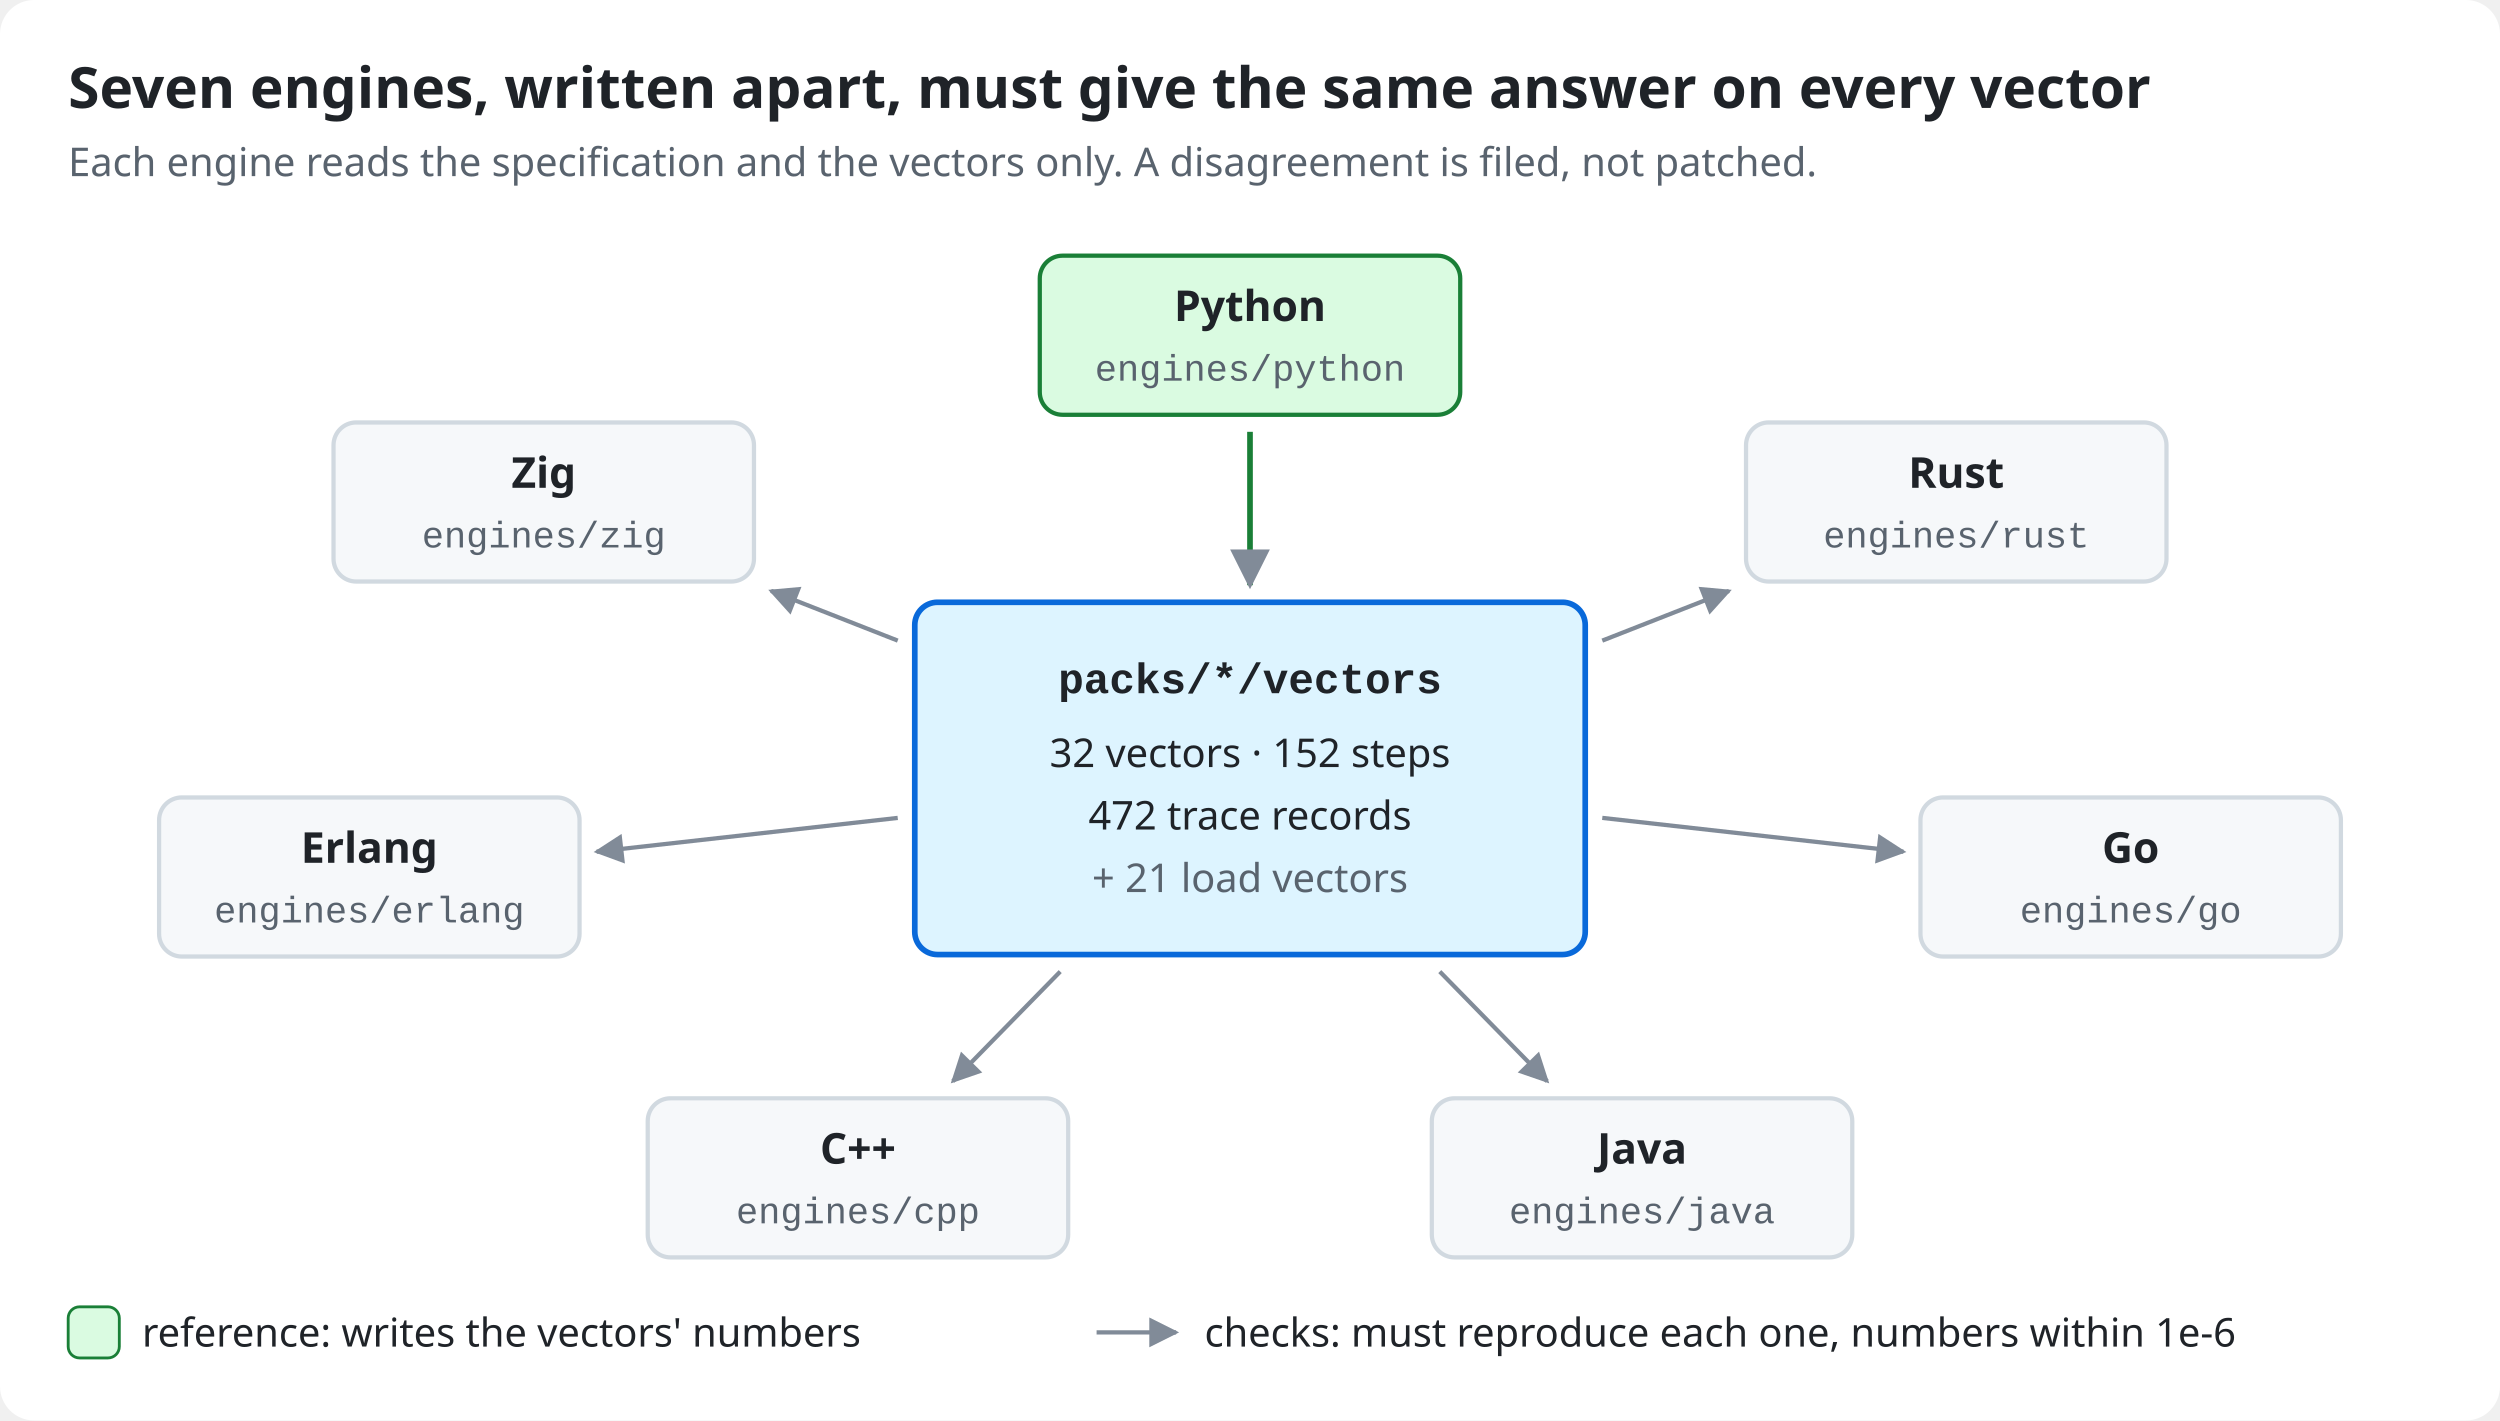
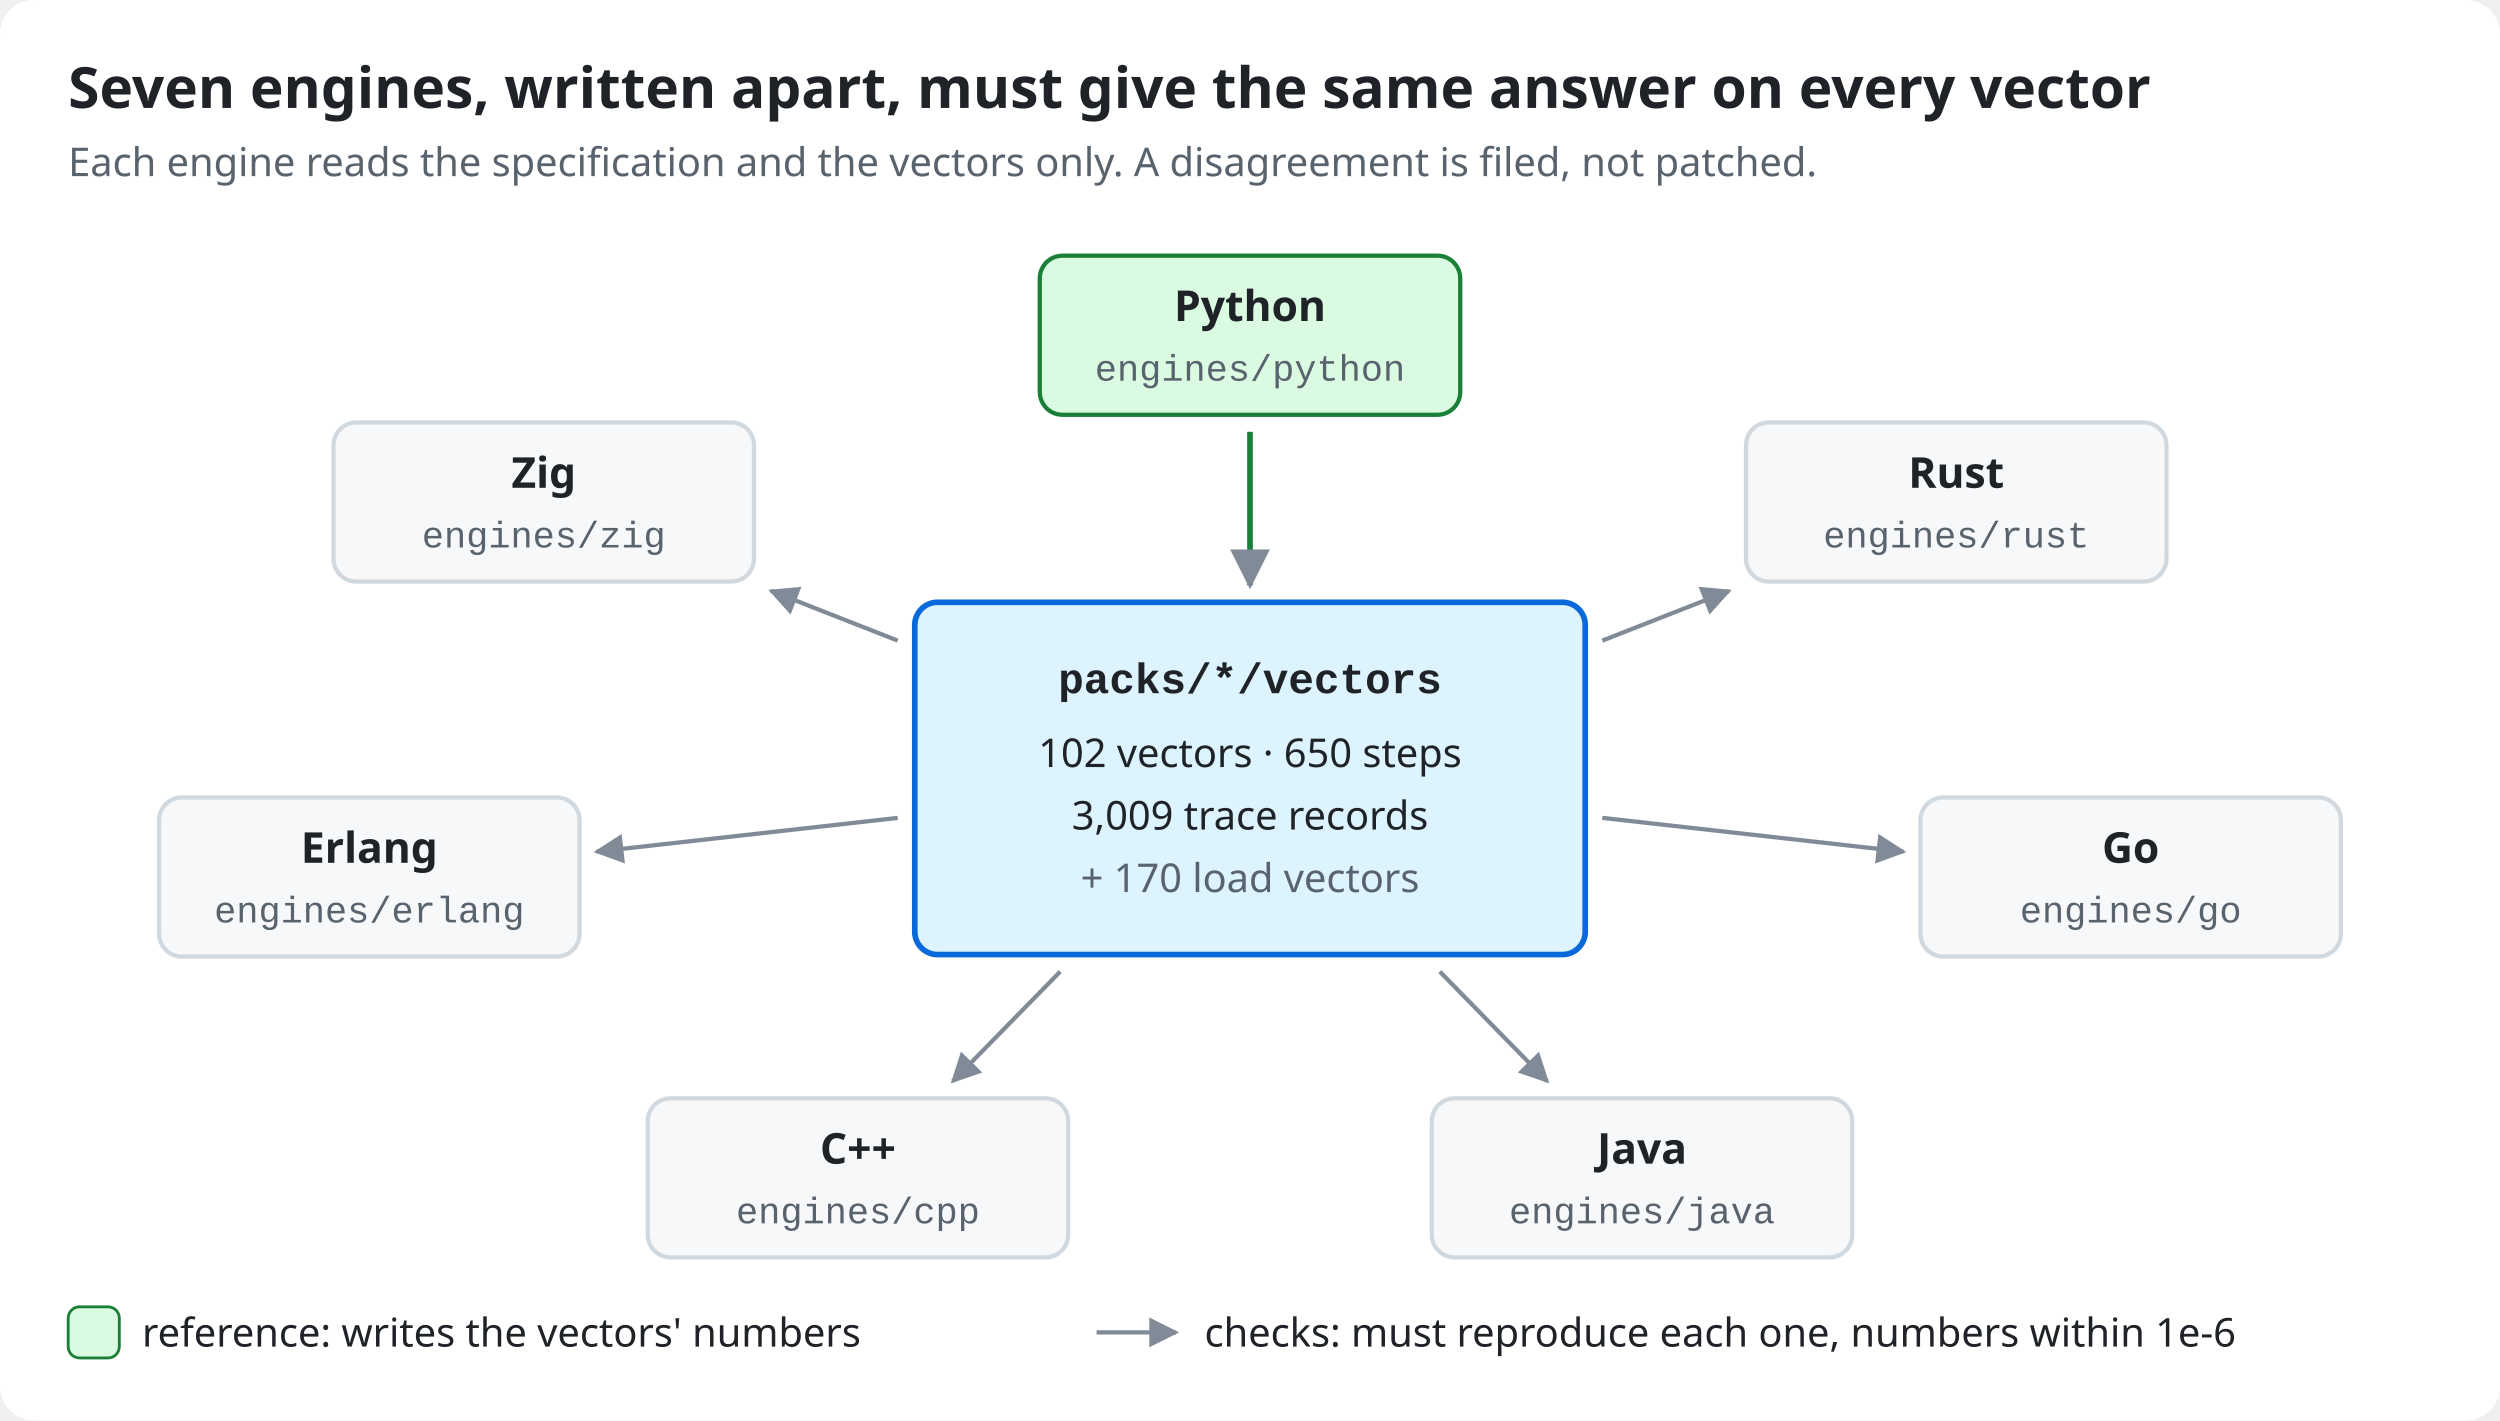
<svg xmlns="http://www.w3.org/2000/svg" viewBox="0 0 880 500" width="880" height="500" role="img" aria-labelledby="t d" font-family="-apple-system, BlinkMacSystemFont, 'Segoe UI', 'Noto Sans', Helvetica, Arial, sans-serif">
  <defs>
    <marker id="arrow" viewBox="0 0 10 10" refX="9" refY="5" markerWidth="7" markerHeight="7" orient="auto-start-reverse">
      <path d="M0,0L10,5L0,10z" fill="#818b98" />
    </marker>
  </defs>
  <rect width="100%" height="100%" rx="12" fill="#ffffff" />
  <text x="24" y="38" font-size="20" fill="#1f2328" text-anchor="start" font-weight="600">Seven engines, written apart, must give the same answer on every vector</text>
  <text x="24" y="62" font-size="14" fill="#59636e" text-anchor="start">Each engine reads the specification and the vectors only. A disagreement is filed, not patched.</text>
  <rect x="322" y="212" width="236" height="124" rx="8" fill="#ddf4ff" stroke="#0969da" stroke-width="2" />
  <text x="440" y="244" font-size="15" fill="#1f2328" text-anchor="middle" font-weight="600" font-family="ui-monospace, SFMono-Regular, 'SF Mono', Menlo, Consolas, 'Liberation Mono', monospace">packs/*/vectors</text>
-   <text x="440" y="270" font-size="14" fill="#1f2328" text-anchor="middle">32 vectors · 152 steps</text>
-   <text x="440" y="292" font-size="14" fill="#1f2328" text-anchor="middle">472 trace records</text>
-   <text x="440" y="314" font-size="14" fill="#59636e" text-anchor="middle">+ 21 load vectors</text>
+   <text x="440" y="270" font-size="14" fill="#1f2328" text-anchor="middle">102 vectors · 650 steps</text>
+   <text x="440" y="292" font-size="14" fill="#1f2328" text-anchor="middle">3,009 trace records</text>
+   <text x="440" y="314" font-size="14" fill="#59636e" text-anchor="middle">+ 170 load vectors</text>
  <rect x="366" y="90" width="148" height="56" rx="8" fill="#dafbe1" stroke="#1a7f37" stroke-width="1.5" />
  <text x="440" y="113" font-size="15" fill="#1f2328" text-anchor="middle" font-weight="600">Python</text>
  <text x="440" y="134" font-size="13" fill="#59636e" text-anchor="middle" font-family="ui-monospace, SFMono-Regular, 'SF Mono', Menlo, Consolas, 'Liberation Mono', monospace">engines/python</text>
  <line x1="440" y1="152" x2="440" y2="206" stroke="#1a7f37" stroke-width="2" marker-end="url(#arrow)" />
  <rect x="614.6" y="148.7" width="148" height="56" rx="8" fill="#f6f8fa" stroke="#d1d9e0" stroke-width="1.5" />
  <text x="688.6" y="171.7" font-size="15" fill="#1f2328" text-anchor="middle" font-weight="600">Rust</text>
  <text x="688.6" y="192.7" font-size="13" fill="#59636e" text-anchor="middle" font-family="ui-monospace, SFMono-Regular, 'SF Mono', Menlo, Consolas, 'Liberation Mono', monospace">engines/rust</text>
  <line x1="564" y1="225.5" x2="608.6" y2="208" stroke="#818b98" stroke-width="1.5" marker-end="url(#arrow)" />
  <rect x="676" y="280.7" width="148" height="56" rx="8" fill="#f6f8fa" stroke="#d1d9e0" stroke-width="1.5" />
  <text x="750" y="303.7" font-size="15" fill="#1f2328" text-anchor="middle" font-weight="600">Go</text>
  <text x="750" y="324.7" font-size="13" fill="#59636e" text-anchor="middle" font-family="ui-monospace, SFMono-Regular, 'SF Mono', Menlo, Consolas, 'Liberation Mono', monospace">engines/go</text>
  <line x1="564" y1="287.9" x2="670" y2="299.8" stroke="#818b98" stroke-width="1.5" marker-end="url(#arrow)" />
  <rect x="504" y="386.6" width="148" height="56" rx="8" fill="#f6f8fa" stroke="#d1d9e0" stroke-width="1.5" />
  <text x="578" y="409.6" font-size="15" fill="#1f2328" text-anchor="middle" font-weight="600">Java</text>
  <text x="578" y="430.6" font-size="13" fill="#59636e" text-anchor="middle" font-family="ui-monospace, SFMono-Regular, 'SF Mono', Menlo, Consolas, 'Liberation Mono', monospace">engines/java</text>
  <line x1="506.8" y1="342" x2="544.6" y2="380.6" stroke="#818b98" stroke-width="1.5" marker-end="url(#arrow)" />
  <rect x="228" y="386.6" width="148" height="56" rx="8" fill="#f6f8fa" stroke="#d1d9e0" stroke-width="1.5" />
  <text x="302" y="409.6" font-size="15" fill="#1f2328" text-anchor="middle" font-weight="600">C++</text>
  <text x="302" y="430.6" font-size="13" fill="#59636e" text-anchor="middle" font-family="ui-monospace, SFMono-Regular, 'SF Mono', Menlo, Consolas, 'Liberation Mono', monospace">engines/cpp</text>
  <line x1="373.2" y1="342" x2="335.4" y2="380.6" stroke="#818b98" stroke-width="1.5" marker-end="url(#arrow)" />
  <rect x="56" y="280.7" width="148" height="56" rx="8" fill="#f6f8fa" stroke="#d1d9e0" stroke-width="1.5" />
  <text x="130" y="303.7" font-size="15" fill="#1f2328" text-anchor="middle" font-weight="600">Erlang</text>
  <text x="130" y="324.7" font-size="13" fill="#59636e" text-anchor="middle" font-family="ui-monospace, SFMono-Regular, 'SF Mono', Menlo, Consolas, 'Liberation Mono', monospace">engines/erlang</text>
  <line x1="316" y1="287.9" x2="210" y2="299.8" stroke="#818b98" stroke-width="1.5" marker-end="url(#arrow)" />
  <rect x="117.4" y="148.7" width="148" height="56" rx="8" fill="#f6f8fa" stroke="#d1d9e0" stroke-width="1.5" />
  <text x="191.4" y="171.7" font-size="15" fill="#1f2328" text-anchor="middle" font-weight="600">Zig</text>
  <text x="191.4" y="192.7" font-size="13" fill="#59636e" text-anchor="middle" font-family="ui-monospace, SFMono-Regular, 'SF Mono', Menlo, Consolas, 'Liberation Mono', monospace">engines/zig</text>
  <line x1="316" y1="225.5" x2="271.4" y2="208" stroke="#818b98" stroke-width="1.5" marker-end="url(#arrow)" />
  <rect x="24" y="460" width="18" height="18" rx="4" fill="#dafbe1" stroke="#1a7f37" stroke-width="1" />
  <text x="50" y="474" font-size="14" fill="#1f2328" text-anchor="start">reference: writes the vectors' numbers</text>
  <line x1="386" y1="469" x2="414" y2="469" stroke="#818b98" stroke-width="1.5" marker-end="url(#arrow)" />
  <text x="424" y="474" font-size="14" fill="#1f2328" text-anchor="start">checks: must reproduce each one, numbers within 1e-6</text>
</svg>
